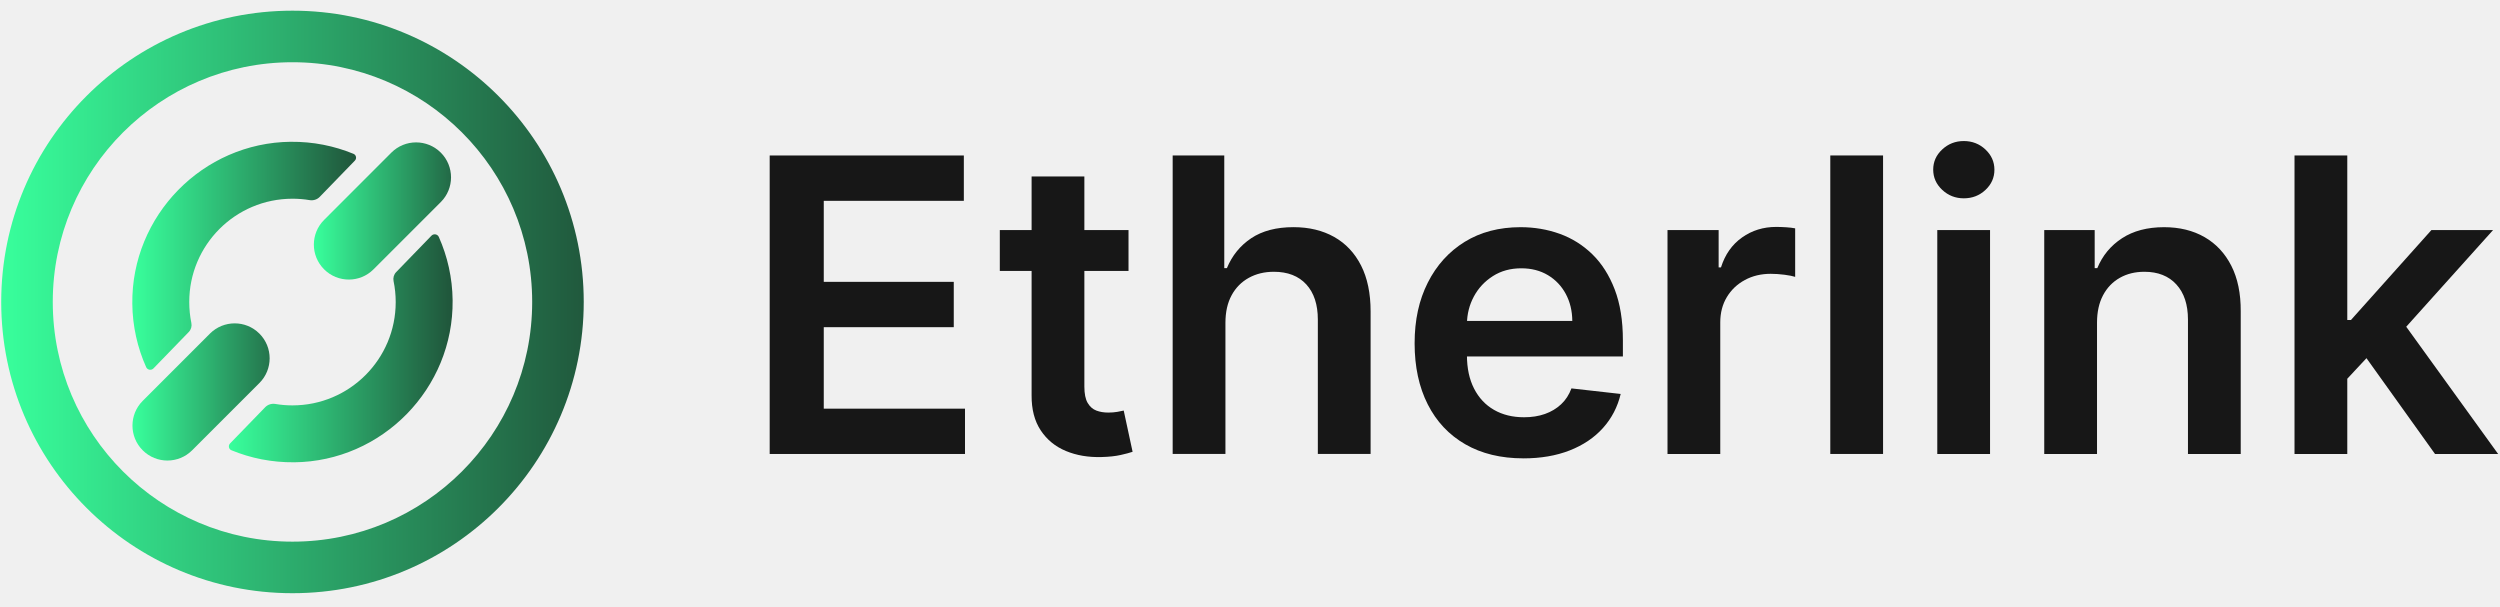
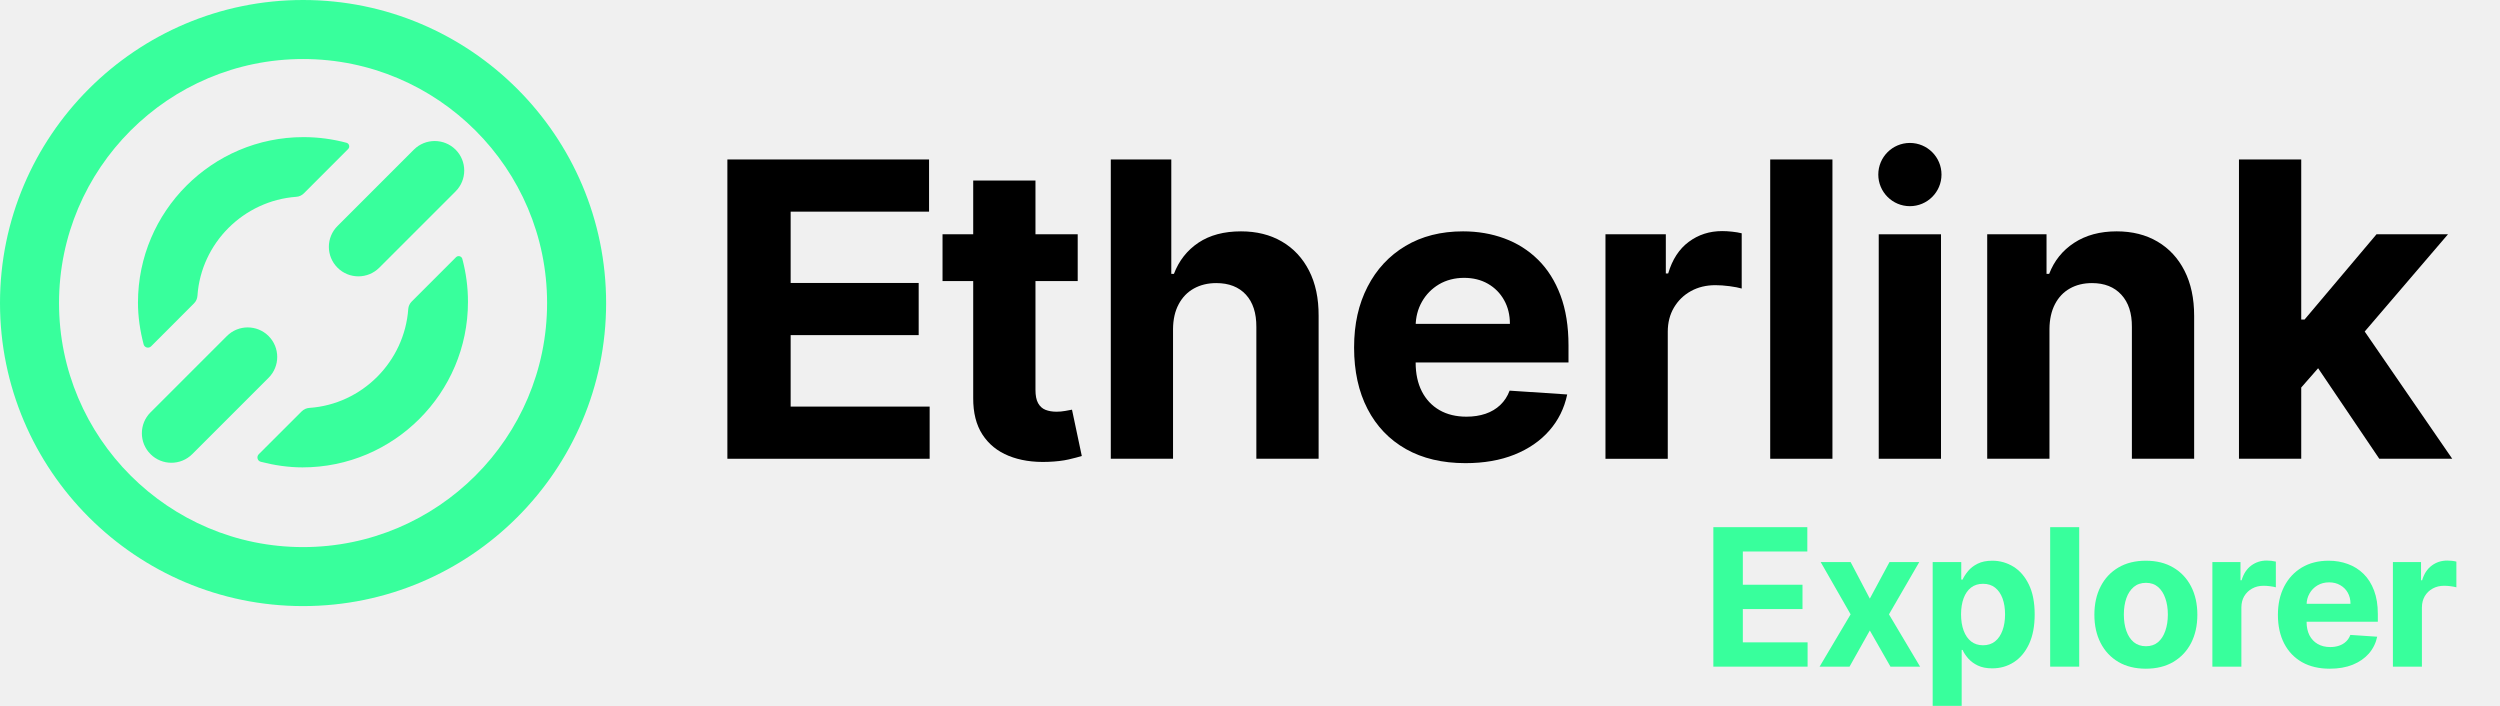
- <svg xmlns="http://www.w3.org/2000/svg" width="103" height="25" viewBox="0 0 103 25" fill="none">
-   <g clip-path="url(#clip0_11220_6286)">
-     <path d="M12.05 0.44C5.422 0.44 0.05 5.813 0.05 12.44C0.05 19.067 5.423 24.44 12.05 24.44C18.677 24.44 24.05 19.067 24.05 12.44C24.05 5.813 18.677 0.44 12.05 0.44ZM12.05 22.316C6.596 22.316 2.174 17.894 2.174 12.44C2.174 6.986 6.596 2.564 12.05 2.564C17.504 2.564 21.926 6.986 21.926 12.44C21.926 17.894 17.504 22.316 12.05 22.316Z" fill="url(#paint0_linear_11220_6286)" />
-     <path d="M11.984 5.841C8.353 5.877 5.41 8.885 5.451 12.516C5.461 13.444 5.664 14.327 6.021 15.126C6.074 15.245 6.232 15.272 6.323 15.178L7.778 13.677C7.873 13.579 7.912 13.441 7.884 13.307C7.827 13.027 7.797 12.738 7.797 12.441C7.797 10.091 9.701 8.187 12.051 8.187C12.291 8.187 12.527 8.206 12.756 8.245C12.909 8.27 13.066 8.222 13.174 8.11L14.621 6.617C14.706 6.529 14.676 6.384 14.564 6.338C13.77 6.011 12.898 5.833 11.984 5.842V5.841Z" fill="url(#paint1_linear_11220_6286)" />
-     <path d="M12.115 19.047C15.746 19.011 18.689 16.003 18.648 12.372C18.638 11.444 18.436 10.562 18.079 9.762C18.026 9.643 17.867 9.616 17.776 9.71L16.321 11.212C16.227 11.309 16.188 11.448 16.215 11.581C16.273 11.861 16.303 12.15 16.303 12.447C16.303 14.797 14.398 16.702 12.049 16.702C11.808 16.702 11.573 16.682 11.344 16.643C11.19 16.618 11.034 16.666 10.925 16.778L9.478 18.271C9.394 18.359 9.423 18.505 9.536 18.551C10.33 18.878 11.201 19.055 12.115 19.046V19.047Z" fill="url(#paint2_linear_11220_6286)" />
-     <path d="M8.65 13.744L5.879 16.516C5.317 17.078 5.317 17.99 5.879 18.552C6.441 19.115 7.353 19.115 7.916 18.552L10.687 15.781C11.25 15.219 11.25 14.307 10.687 13.744C10.125 13.182 9.213 13.182 8.65 13.744Z" fill="url(#paint3_linear_11220_6286)" />
-     <path d="M16.124 6.288L13.353 9.06C12.79 9.622 12.79 10.534 13.353 11.096C13.915 11.659 14.827 11.659 15.389 11.096L18.161 8.325C18.723 7.763 18.723 6.851 18.161 6.288C17.598 5.726 16.687 5.726 16.124 6.288Z" fill="url(#paint4_linear_11220_6286)" />
-     <path d="M31.711 18.704V6.406H39.71V8.274H33.939V11.612H39.295V13.48H33.939V16.837H39.758V18.704H31.711Z" fill="#171717" />
-     <path d="M46.495 9.48V11.162H41.192V9.48H46.495ZM42.502 7.27H44.676V15.929C44.676 16.222 44.721 16.445 44.811 16.599C44.901 16.753 45.02 16.858 45.168 16.915C45.316 16.971 45.48 16.998 45.66 16.998C45.797 16.998 45.921 16.988 46.036 16.968C46.15 16.949 46.237 16.931 46.297 16.915L46.663 18.614C46.547 18.654 46.382 18.698 46.168 18.746C45.954 18.794 45.693 18.822 45.385 18.83C44.84 18.846 44.349 18.762 43.913 18.58C43.477 18.398 43.131 18.115 42.877 17.73C42.623 17.346 42.498 16.865 42.502 16.289V7.27V7.27Z" fill="#171717" />
-     <path d="M50.488 13.299V18.703H48.314V6.405H50.44V11.047H50.548C50.764 10.527 51.099 10.116 51.553 9.813C52.008 9.511 52.587 9.359 53.292 9.359C53.932 9.359 54.491 9.494 54.968 9.762C55.444 10.03 55.813 10.422 56.076 10.939C56.338 11.455 56.469 12.086 56.469 12.831V18.703H54.295V13.167C54.295 12.546 54.136 12.063 53.818 11.716C53.5 11.37 53.054 11.197 52.482 11.197C52.097 11.197 51.754 11.28 51.452 11.446C51.149 11.613 50.913 11.852 50.743 12.164C50.573 12.476 50.488 12.854 50.488 13.299Z" fill="#171717" />
-     <path d="M62.762 18.884C61.838 18.884 61.04 18.691 60.369 18.304C59.699 17.918 59.183 17.37 58.823 16.659C58.463 15.948 58.282 15.111 58.282 14.146C58.282 13.181 58.463 12.363 58.825 11.645C59.188 10.926 59.695 10.366 60.347 9.963C61 9.561 61.767 9.36 62.648 9.36C63.216 9.36 63.753 9.451 64.26 9.633C64.766 9.816 65.214 10.096 65.605 10.477C65.995 10.858 66.302 11.341 66.527 11.928C66.751 12.514 66.863 13.212 66.863 14.02V14.687H59.303V13.222H64.779C64.775 12.805 64.685 12.434 64.509 12.108C64.333 11.782 64.088 11.524 63.774 11.336C63.459 11.148 63.094 11.054 62.678 11.054C62.233 11.054 61.843 11.161 61.507 11.375C61.17 11.59 60.909 11.87 60.723 12.216C60.537 12.562 60.441 12.942 60.438 13.354V14.633C60.438 15.17 60.536 15.629 60.732 16.011C60.928 16.394 61.202 16.686 61.555 16.888C61.907 17.09 62.319 17.191 62.791 17.191C63.108 17.191 63.394 17.146 63.65 17.056C63.906 16.966 64.129 16.833 64.317 16.657C64.505 16.481 64.647 16.263 64.743 16.002L66.772 16.231C66.644 16.767 66.401 17.235 66.043 17.633C65.685 18.032 65.227 18.34 64.671 18.558C64.114 18.776 63.477 18.885 62.761 18.885L62.762 18.884Z" fill="#171717" />
-     <path d="M68.701 18.704V9.48H70.808V11.018H70.904C71.072 10.485 71.362 10.074 71.772 9.784C72.182 9.493 72.651 9.349 73.18 9.349C73.3 9.349 73.435 9.354 73.585 9.363C73.736 9.373 73.861 9.388 73.961 9.408V11.407C73.869 11.375 73.724 11.347 73.526 11.32C73.328 11.294 73.136 11.281 72.953 11.281C72.557 11.281 72.201 11.366 71.887 11.537C71.573 11.707 71.325 11.942 71.145 12.242C70.965 12.542 70.875 12.889 70.875 13.281V18.704H68.701L68.701 18.704Z" fill="#171717" />
-     <path d="M77.582 6.405V18.703H75.408V6.405H77.582Z" fill="#171717" />
-     <path d="M80.909 8.171C80.564 8.171 80.268 8.055 80.02 7.823C79.772 7.591 79.648 7.313 79.648 6.988C79.648 6.664 79.772 6.387 80.02 6.157C80.268 5.926 80.564 5.811 80.909 5.811C81.253 5.811 81.554 5.927 81.8 6.159C82.047 6.391 82.17 6.67 82.17 6.994C82.17 7.318 82.047 7.595 81.8 7.826C81.554 8.056 81.257 8.171 80.909 8.171ZM79.816 18.704V9.48H81.99V18.704H79.816Z" fill="#171717" />
-     <path d="M86.397 13.299V18.704H84.223V9.48H86.301V11.047H86.409C86.621 10.531 86.96 10.121 87.427 9.816C87.893 9.512 88.471 9.36 89.159 9.36C89.796 9.36 90.351 9.496 90.826 9.768C91.3 10.041 91.669 10.435 91.931 10.951C92.193 11.467 92.323 12.095 92.318 12.831V18.704H90.144V13.167C90.144 12.55 89.985 12.068 89.667 11.72C89.349 11.371 88.909 11.197 88.349 11.197C87.968 11.197 87.631 11.28 87.337 11.446C87.042 11.613 86.812 11.852 86.646 12.164C86.48 12.476 86.397 12.854 86.397 13.299H86.397Z" fill="#171717" />
-     <path d="M94.534 18.704V6.406H96.708V18.704H94.534ZM96.516 15.81L96.51 13.185H96.858L100.173 9.48H102.713L98.635 14.02H98.185L96.516 15.81ZM100.323 18.704L97.32 14.507L98.785 12.975L102.923 18.704H100.323Z" fill="#171717" />
+ <svg xmlns="http://www.w3.org/2000/svg" width="85" height="24" viewBox="0 0 85 24" fill="none">
+   <g clip-path="url(#clip0_11699_34025)">
+     <path d="M12.185 9.396C11.928 9.396 11.671 9.298 11.476 9.102C11.083 8.711 11.083 8.075 11.476 7.683L14.071 5.088C14.462 4.697 15.098 4.697 15.49 5.088C15.882 5.48 15.882 6.116 15.49 6.507L12.895 9.102C12.699 9.298 12.442 9.396 12.185 9.396Z" fill="#38FF9C" />
+     <path d="M10.304 20.607C4.622 20.607 0 15.985 0 10.304C0 4.623 4.622 0 10.304 0C15.986 0 20.608 4.622 20.608 10.304C20.608 15.986 15.986 20.607 10.304 20.607ZM10.304 2.007C5.729 2.007 2.007 5.729 2.007 10.304C2.007 14.879 5.729 18.601 10.304 18.601C14.879 18.601 18.601 14.879 18.601 10.304C18.601 5.729 14.878 2.007 10.304 2.007Z" fill="#38FF9C" />
+     <path d="M5.827 15.734C5.57 15.734 5.313 15.636 5.117 15.44C4.726 15.049 4.725 14.413 5.117 14.021L7.713 11.426C8.104 11.034 8.74 11.034 9.132 11.426C9.523 11.818 9.524 12.454 9.132 12.845L6.537 15.44C6.341 15.636 6.084 15.734 5.827 15.734Z" fill="#38FF9C" />
+     <path d="M10.079 6.691C8.285 6.82 6.835 8.263 6.713 10.058C6.707 10.155 6.665 10.247 6.595 10.316L5.138 11.775C5.055 11.858 4.912 11.821 4.883 11.707C4.764 11.256 4.691 10.771 4.691 10.288C4.691 7.186 7.215 4.662 10.318 4.662C10.823 4.662 11.314 4.729 11.78 4.854C11.875 4.88 11.906 4.998 11.837 5.067L10.33 6.575C10.263 6.642 10.174 6.684 10.079 6.691Z" fill="#38FF9C" />
+     <path d="M13.998 10.252L15.505 8.745C15.574 8.676 15.693 8.707 15.719 8.802C15.844 9.268 15.911 9.759 15.911 10.264C15.911 13.367 13.387 15.891 10.284 15.891C9.803 15.891 9.318 15.818 8.865 15.7C8.752 15.67 8.715 15.528 8.797 15.445L10.257 13.987C10.326 13.918 10.418 13.876 10.515 13.869C12.31 13.747 13.753 12.297 13.881 10.503C13.888 10.408 13.931 10.319 13.998 10.252Z" fill="#38FF9C" />
+     <path d="M24.731 15.598V5.422H31.588V7.196H26.882V9.621H31.235V11.394H26.882V13.824H31.608V15.598L24.731 15.598Z" fill="black" />
+     <path d="M36.642 7.966V9.556H32.046V7.966H36.642ZM33.089 6.137H35.206V13.253C35.206 13.448 35.235 13.6 35.295 13.707C35.355 13.815 35.438 13.891 35.546 13.934C35.654 13.976 35.779 13.998 35.922 13.998C36.021 13.998 36.12 13.989 36.22 13.971C36.319 13.953 36.396 13.938 36.448 13.929L36.781 15.504C36.675 15.537 36.526 15.576 36.334 15.621C36.142 15.665 35.909 15.693 35.633 15.703C35.123 15.723 34.677 15.654 34.294 15.498C33.912 15.343 33.614 15.101 33.402 14.773C33.19 14.445 33.086 14.031 33.089 13.531L33.089 6.137Z" fill="black" />
+     <path d="M39.883 11.186V15.598H37.767V5.422H39.824V9.312H39.913C40.085 8.862 40.363 8.509 40.748 8.251C41.132 7.995 41.614 7.866 42.194 7.866C42.724 7.866 43.187 7.981 43.583 8.212C43.979 8.442 44.287 8.772 44.507 9.201C44.727 9.63 44.836 10.142 44.833 10.739V15.598H42.716V11.116C42.719 10.646 42.601 10.28 42.361 10.018C42.12 9.757 41.785 9.625 41.354 9.625C41.066 9.625 40.812 9.687 40.592 9.809C40.371 9.932 40.199 10.11 40.075 10.344C39.95 10.577 39.886 10.858 39.883 11.186Z" fill="black" />
+     <path d="M49.826 15.747C49.041 15.747 48.366 15.587 47.801 15.268C47.237 14.948 46.801 14.494 46.497 13.906C46.192 13.318 46.039 12.622 46.039 11.817C46.039 11.012 46.192 10.343 46.497 9.749C46.801 9.157 47.231 8.694 47.786 8.363C48.341 8.032 48.992 7.866 49.742 7.866C50.245 7.866 50.715 7.946 51.15 8.107C51.586 8.267 51.967 8.509 52.293 8.83C52.619 9.151 52.874 9.555 53.056 10.04C53.238 10.526 53.329 11.093 53.329 11.742V12.323H46.885V11.012H51.337C51.337 10.707 51.271 10.437 51.138 10.202C51.006 9.967 50.823 9.782 50.59 9.648C50.356 9.514 50.085 9.447 49.777 9.447C49.469 9.447 49.172 9.521 48.925 9.668C48.678 9.816 48.485 10.013 48.346 10.259C48.206 10.506 48.135 10.78 48.132 11.082V12.329C48.132 12.706 48.203 13.033 48.343 13.308C48.484 13.583 48.684 13.795 48.942 13.944C49.2 14.093 49.507 14.167 49.861 14.167C50.097 14.167 50.312 14.134 50.508 14.068C50.703 14.002 50.87 13.902 51.009 13.77C51.149 13.637 51.255 13.475 51.327 13.282L53.285 13.412C53.186 13.882 52.983 14.292 52.676 14.641C52.37 14.991 51.975 15.262 51.494 15.456C51.012 15.65 50.456 15.747 49.826 15.747Z" fill="black" />
+     <path d="M54.586 15.598V7.966H56.638V9.298H56.718C56.857 8.824 57.091 8.465 57.419 8.222C57.747 7.978 58.125 7.857 58.552 7.857C58.657 7.857 58.772 7.863 58.894 7.877C59.017 7.89 59.124 7.908 59.218 7.932V9.81C59.118 9.78 58.981 9.754 58.805 9.73C58.63 9.707 58.469 9.696 58.324 9.696C58.012 9.696 57.735 9.763 57.492 9.897C57.248 10.031 57.056 10.218 56.915 10.456C56.774 10.695 56.704 10.97 56.704 11.281V15.599H54.587L54.586 15.598Z" fill="black" />
+     <path d="M62.303 5.422V15.598H60.187V5.422H62.303Z" fill="black" />
+     <path d="M63.877 15.598V7.966H65.994V15.598H63.877Z" fill="black" />
+     <path d="M69.682 15.598H67.565V7.966H69.582V9.312H69.672C69.841 8.869 70.124 8.516 70.521 8.256C70.919 7.996 71.401 7.866 71.967 7.866C72.497 7.866 72.96 7.982 73.354 8.214C73.748 8.446 74.055 8.776 74.273 9.205C74.492 9.634 74.601 10.145 74.601 10.738V15.598H72.484V11.115C72.488 10.648 72.368 10.283 72.126 10.02C71.885 9.757 71.551 9.625 71.128 9.625C70.843 9.625 70.592 9.686 70.375 9.809C70.158 9.931 69.989 10.109 69.868 10.343C69.747 10.577 69.685 10.857 69.682 11.185V15.598Z" fill="black" />
+     <path d="M76.125 15.598V5.422H78.242V15.598H76.125ZM78.043 13.402L78.048 10.863H78.356L80.801 7.966H83.231L79.946 11.802H79.445L78.043 13.402ZM80.896 15.598L78.65 12.274L80.061 10.779L83.376 15.598H80.896Z" fill="black" />
+     <path d="M64.936 7.01C65.53 7.01 66.011 6.528 66.011 5.935C66.011 5.341 65.53 4.86 64.936 4.86C64.343 4.86 63.862 5.341 63.862 5.935C63.862 6.528 64.343 7.01 64.936 7.01Z" fill="black" />
+     <path d="M58.254 22.666V17.924H61.449V18.751H59.256V19.881H61.285V20.708H59.256V21.84H61.458V22.666H58.254Z" fill="#38FF9C" />
+     <path d="M62.921 19.11L63.574 20.353L64.243 19.11H65.255L64.225 20.888L65.283 22.666H64.276L63.574 21.437L62.884 22.666H61.866L62.921 20.888L61.903 19.11H62.921Z" fill="#38FF9C" />
+     <path d="M65.711 24V19.11H66.683V19.707H66.727C66.77 19.612 66.833 19.514 66.915 19.416C66.998 19.315 67.106 19.232 67.239 19.166C67.373 19.098 67.54 19.064 67.739 19.064C67.998 19.064 68.237 19.132 68.457 19.267C68.676 19.402 68.851 19.605 68.982 19.876C69.114 20.146 69.179 20.485 69.179 20.893C69.179 21.29 69.115 21.624 68.987 21.898C68.86 22.169 68.688 22.375 68.468 22.516C68.251 22.655 68.007 22.724 67.737 22.724C67.545 22.724 67.382 22.693 67.248 22.629C67.115 22.566 67.007 22.486 66.922 22.391C66.837 22.294 66.772 22.196 66.727 22.097H66.697V24H65.711ZM66.676 20.888C66.676 21.1 66.706 21.284 66.764 21.442C66.823 21.599 66.908 21.722 67.019 21.81C67.13 21.896 67.265 21.939 67.424 21.939C67.585 21.939 67.72 21.895 67.832 21.807C67.943 21.718 68.027 21.594 68.084 21.437C68.143 21.278 68.172 21.095 68.172 20.888C68.172 20.683 68.143 20.502 68.086 20.346C68.029 20.191 67.945 20.069 67.834 19.98C67.723 19.893 67.586 19.849 67.424 19.849C67.263 19.849 67.128 19.891 67.017 19.976C66.907 20.061 66.823 20.181 66.764 20.337C66.706 20.493 66.676 20.677 66.676 20.888Z" fill="#38FF9C" />
+     <path d="M70.693 17.924V22.666H69.706V17.924H70.693Z" fill="#38FF9C" />
+     <path d="M72.959 22.736C72.6 22.736 72.288 22.659 72.026 22.507C71.765 22.352 71.564 22.138 71.422 21.863C71.28 21.587 71.209 21.266 71.209 20.902C71.209 20.535 71.28 20.214 71.422 19.939C71.564 19.663 71.765 19.448 72.026 19.295C72.288 19.141 72.6 19.064 72.959 19.064C73.319 19.064 73.629 19.141 73.89 19.295C74.152 19.448 74.355 19.663 74.497 19.939C74.639 20.214 74.71 20.535 74.71 20.902C74.71 21.266 74.639 21.587 74.497 21.863C74.355 22.138 74.152 22.352 73.89 22.507C73.629 22.659 73.319 22.736 72.959 22.736ZM72.964 21.972C73.127 21.972 73.264 21.925 73.374 21.833C73.483 21.739 73.566 21.611 73.621 21.448C73.678 21.286 73.707 21.102 73.707 20.895C73.707 20.688 73.678 20.504 73.621 20.342C73.566 20.18 73.483 20.052 73.374 19.957C73.264 19.863 73.127 19.816 72.964 19.816C72.799 19.816 72.66 19.863 72.547 19.957C72.436 20.052 72.352 20.18 72.295 20.342C72.239 20.504 72.211 20.688 72.211 20.895C72.211 21.102 72.239 21.286 72.295 21.448C72.352 21.611 72.436 21.739 72.547 21.833C72.66 21.925 72.799 21.972 72.964 21.972Z" fill="#38FF9C" />
+     <path d="M75.221 22.666V19.11H76.177V19.73H76.214C76.279 19.51 76.388 19.343 76.54 19.23C76.693 19.116 76.869 19.059 77.068 19.059C77.118 19.059 77.171 19.062 77.228 19.068C77.285 19.075 77.335 19.083 77.379 19.094V19.969C77.332 19.955 77.268 19.943 77.186 19.932C77.105 19.921 77.03 19.916 76.962 19.916C76.817 19.916 76.687 19.947 76.573 20.011C76.46 20.072 76.371 20.159 76.304 20.27C76.239 20.381 76.207 20.509 76.207 20.654V22.666H75.221Z" fill="#38FF9C" />
+     <path d="M79.213 22.736C78.847 22.736 78.532 22.662 78.269 22.514C78.006 22.364 77.804 22.152 77.662 21.879C77.52 21.604 77.449 21.279 77.449 20.904C77.449 20.538 77.52 20.218 77.662 19.941C77.804 19.665 78.004 19.45 78.262 19.295C78.521 19.141 78.825 19.064 79.174 19.064C79.409 19.064 79.627 19.102 79.829 19.177C80.033 19.251 80.21 19.363 80.362 19.513C80.514 19.663 80.633 19.851 80.718 20.078C80.803 20.303 80.846 20.567 80.846 20.87V21.14H77.843V20.529H79.917C79.917 20.387 79.886 20.262 79.825 20.152C79.763 20.042 79.677 19.957 79.567 19.895C79.459 19.832 79.334 19.8 79.19 19.8C79.04 19.8 78.908 19.835 78.792 19.904C78.678 19.972 78.588 20.064 78.523 20.18C78.458 20.294 78.425 20.421 78.424 20.562V21.143C78.424 21.319 78.456 21.471 78.521 21.599C78.587 21.727 78.681 21.826 78.801 21.895C78.921 21.965 79.064 22 79.229 22C79.339 22 79.439 21.984 79.53 21.953C79.621 21.922 79.699 21.876 79.764 21.814C79.829 21.753 79.879 21.677 79.912 21.587L80.825 21.648C80.778 21.867 80.683 22.058 80.54 22.222C80.398 22.384 80.214 22.511 79.989 22.602C79.765 22.691 79.507 22.736 79.213 22.736Z" fill="#38FF9C" />
+     <path d="M81.359 22.666V19.11H82.315V19.73H82.352C82.417 19.51 82.526 19.343 82.679 19.23C82.831 19.116 83.007 19.059 83.207 19.059C83.256 19.059 83.309 19.062 83.366 19.068C83.423 19.075 83.474 19.083 83.517 19.094V19.969C83.47 19.955 83.406 19.943 83.325 19.932C83.243 19.921 83.168 19.916 83.1 19.916C82.955 19.916 82.825 19.947 82.711 20.011C82.598 20.072 82.509 20.159 82.442 20.27C82.378 20.381 82.345 20.509 82.345 20.654V22.666H81.359Z" fill="#38FF9C" />
  </g>
  <defs>
-     <linearGradient id="paint0_linear_11220_6286" x1="0.05" y1="12.44" x2="33.553" y2="12.44" gradientUnits="userSpaceOnUse">
-       <stop stop-color="#38FF9C" />
-       <stop offset="1" stop-color="#171717" />
-     </linearGradient>
-     <linearGradient id="paint1_linear_11220_6286" x1="5.451" y1="10.537" x2="18.055" y2="10.537" gradientUnits="userSpaceOnUse">
-       <stop stop-color="#38FF9C" />
-       <stop offset="1" stop-color="#171717" />
-     </linearGradient>
-     <linearGradient id="paint2_linear_11220_6286" x1="9.429" y1="14.351" x2="21.965" y2="14.351" gradientUnits="userSpaceOnUse">
-       <stop stop-color="#38FF9C" />
-       <stop offset="1" stop-color="#171717" />
-     </linearGradient>
-     <linearGradient id="paint3_linear_11220_6286" x1="5.457" y1="16.149" x2="14.963" y2="16.149" gradientUnits="userSpaceOnUse">
-       <stop stop-color="#38FF9C" />
-       <stop offset="1" stop-color="#171717" />
-     </linearGradient>
-     <linearGradient id="paint4_linear_11220_6286" x1="12.931" y1="8.692" x2="21.701" y2="8.692" gradientUnits="userSpaceOnUse">
-       <stop stop-color="#38FF9C" />
-       <stop offset="1" stop-color="#171717" />
-     </linearGradient>
-     <clipPath id="clip0_11220_6286">
-       <rect width="103" height="25" fill="white" />
+     <clipPath id="clip0_11699_34025">
+       <rect width="85" height="24" fill="white" />
    </clipPath>
  </defs>
</svg>
